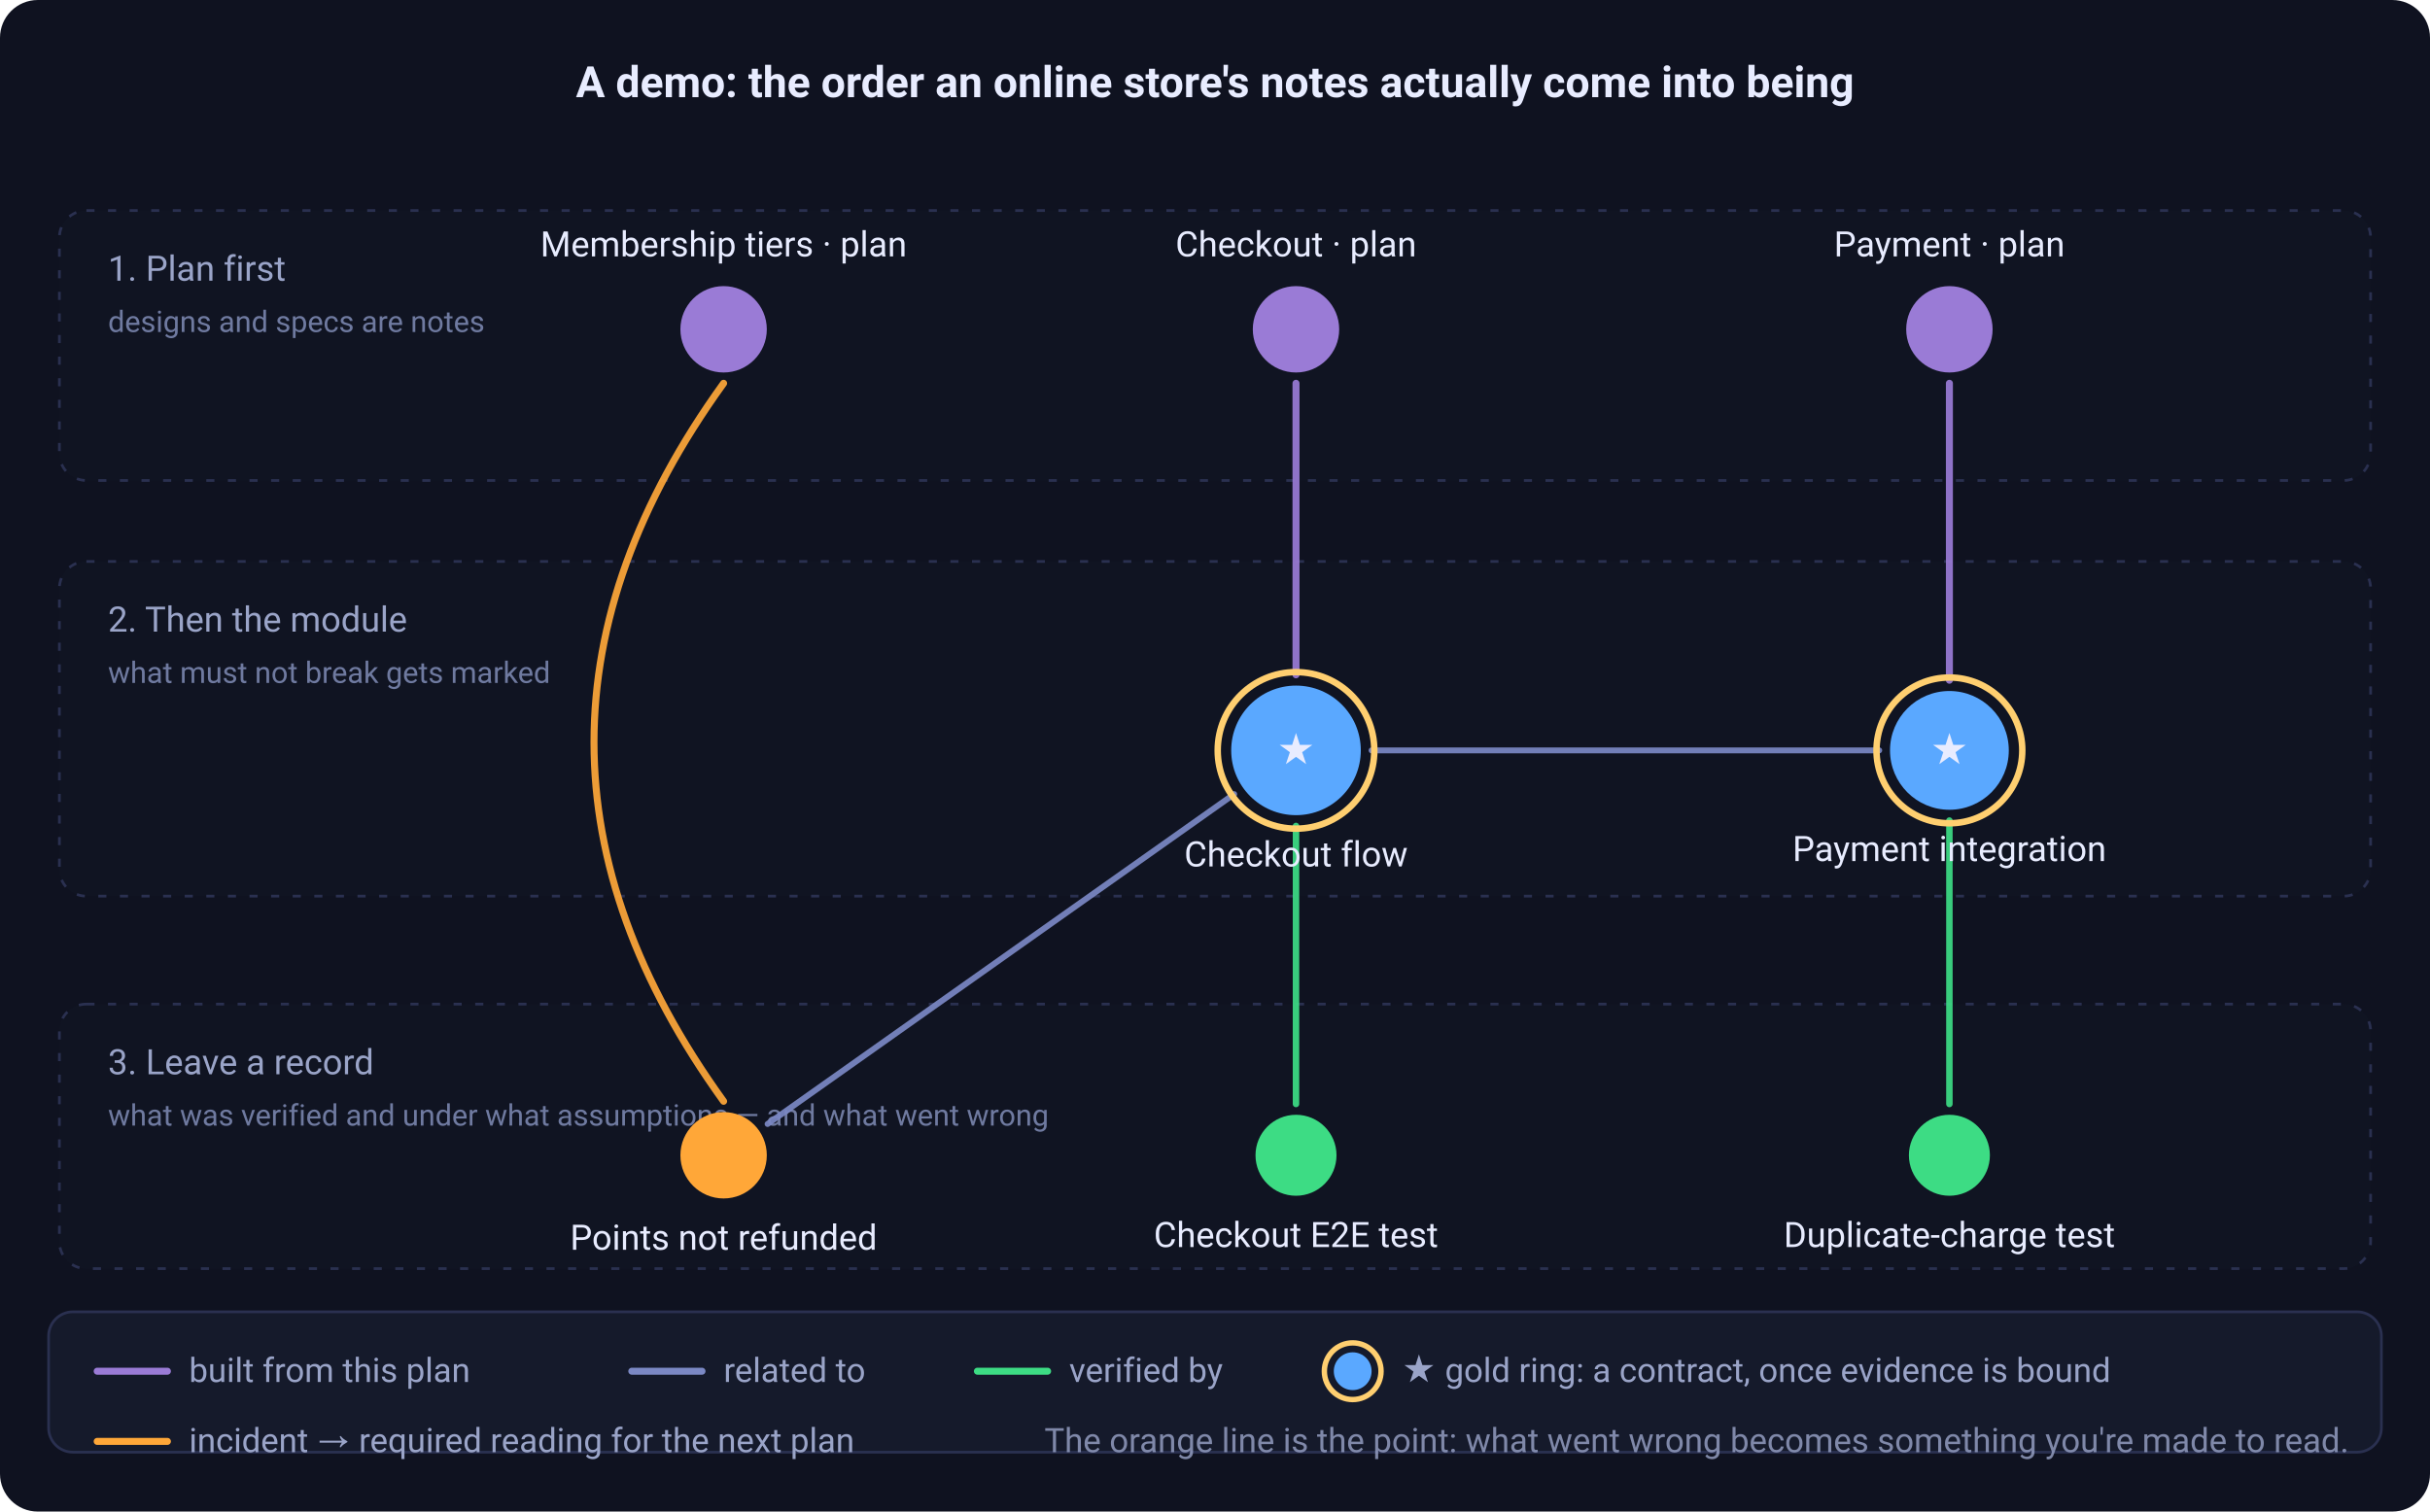
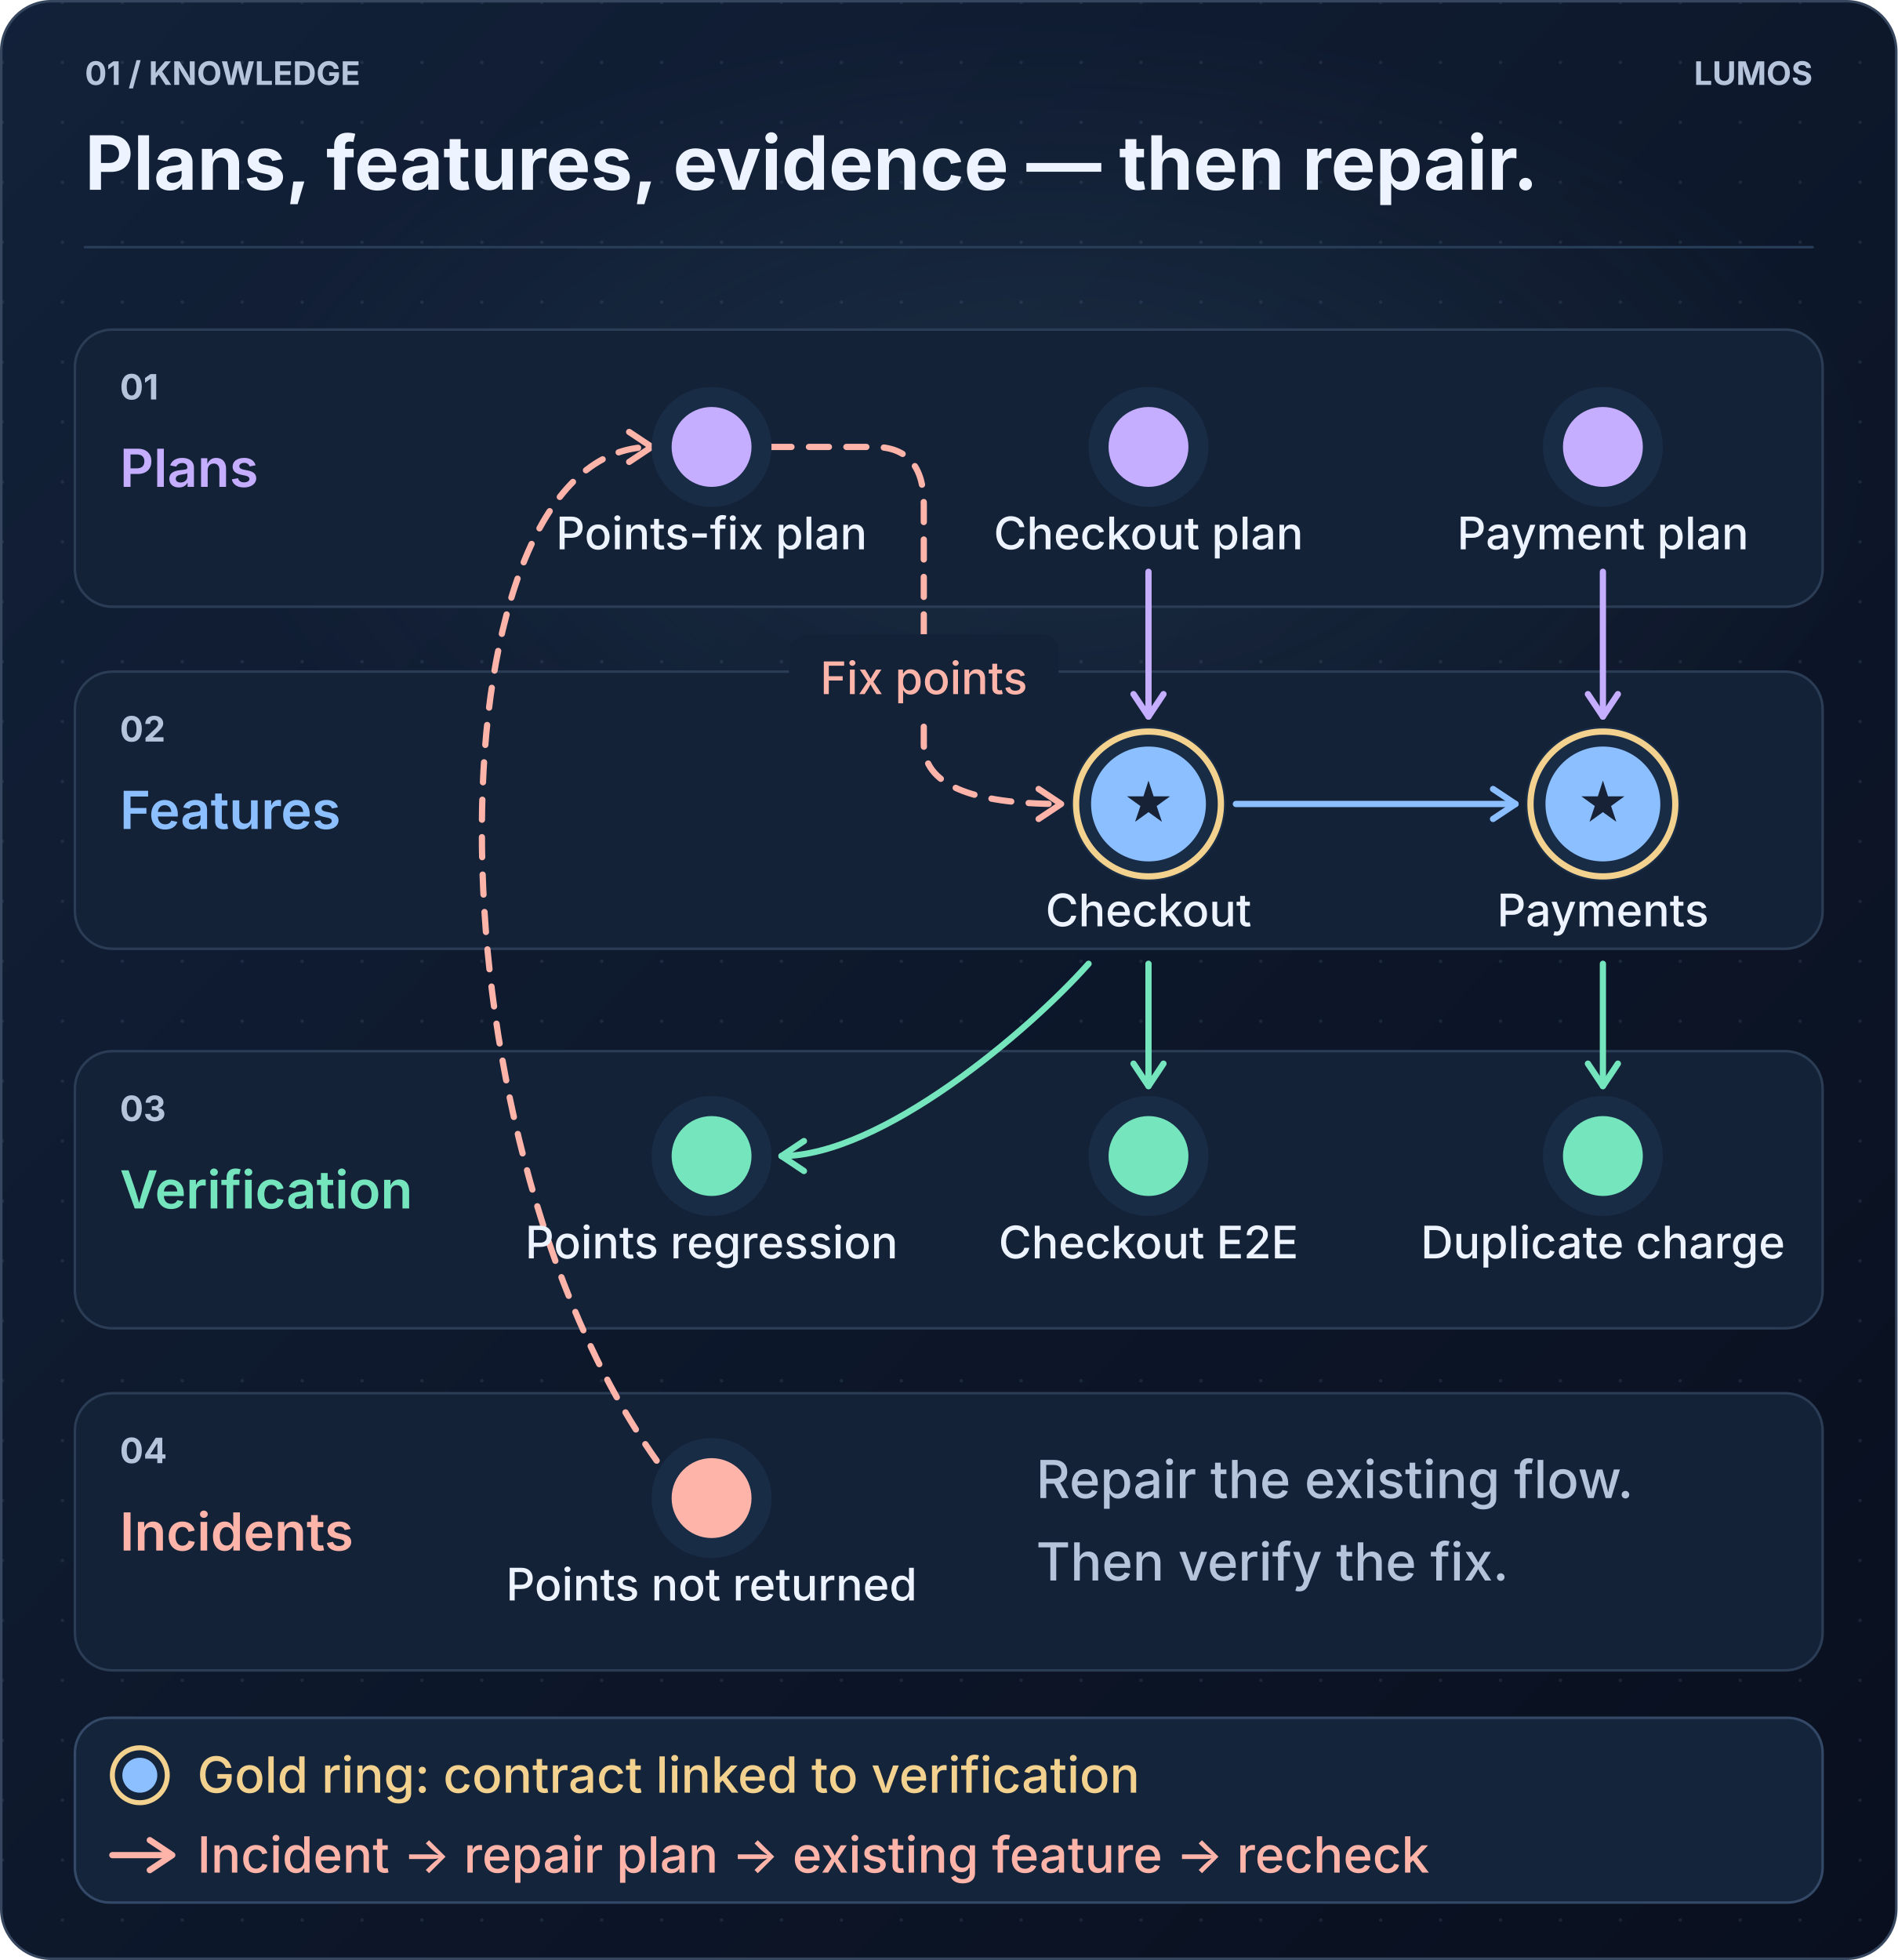
- <svg xmlns="http://www.w3.org/2000/svg" viewBox="0 0 900 560" width="900" height="560" role="img" aria-label="A demo online-store project. Every module starts life as a plan note; finished work leaves a verification record; an incident feeds back into the next plan. A gold ring means the note carries a contract you must not break.">
-   <style>
-     .h { font-family:system-ui,-apple-system,"Segoe UI",Roboto,Helvetica,Arial,sans-serif; fill:#e8ecff; font-weight:700 }
-     .n { font-family:system-ui,-apple-system,"Segoe UI",Roboto,Helvetica,Arial,sans-serif; fill:#e8ecff }
-     .s { font-family:system-ui,-apple-system,"Segoe UI",Roboto,Helvetica,Arial,sans-serif; fill:#9aa4c8 }
-     .d { font-family:system-ui,-apple-system,"Segoe UI",Roboto,Helvetica,Arial,sans-serif; fill:#6f7aa0 }
-   </style>
-   <rect x="0" y="0" width="900" height="560" rx="14" fill="#0f1220" />
-   <text class="h" x="450" y="36" font-size="16" text-anchor="middle">A demo: the order an online store's notes actually come into being</text>
-   <rect x="22" y="78" width="856" height="100" rx="10" fill="#121625" fill-opacity="0.55" stroke="#2a3050" stroke-dasharray="3 5" />
-   <text class="s" x="40" y="104" font-size="13">1. Plan first</text>
-   <text class="d" x="40" y="123" font-size="11">designs and specs are notes</text>
-   <rect x="22" y="208" width="856" height="124" rx="10" fill="#121625" fill-opacity="0.55" stroke="#2a3050" stroke-dasharray="3 5" />
-   <text class="s" x="40" y="234" font-size="13">2. Then the module</text>
-   <text class="d" x="40" y="253" font-size="11">what must not break gets marked</text>
-   <rect x="22" y="372" width="856" height="98" rx="10" fill="#121625" fill-opacity="0.55" stroke="#2a3050" stroke-dasharray="3 5" />
-   <text class="s" x="40" y="398" font-size="13">3. Leave a record</text>
-   <text class="d" x="40" y="417" font-size="11">what was verified and under what assumptions — and what went wrong</text>
-   <g>
-     <path d="M 480.0 142.0 L 480.0 250.0" stroke="#9a7bd6" stroke-width="2.6" fill="none" stroke-linecap="round" opacity="0.92" stroke-dasharray="108 108" stroke-dashoffset="0">
-       <animate attributeName="stroke-dashoffset" dur="18s" repeatCount="indefinite" values="0;108;108;0;0" keyTimes="0;0.011;0.087;0.115;1" />
-     </path>
-     <path d="M 722.0 142.0 L 722.0 252.0" stroke="#9a7bd6" stroke-width="2.6" fill="none" stroke-linecap="round" opacity="0.92" stroke-dasharray="110 110" stroke-dashoffset="0">
-       <animate attributeName="stroke-dashoffset" dur="18s" repeatCount="indefinite" values="0;110;110;0;0" keyTimes="0;0.011;0.193;0.222;1" />
-     </path>
-     <path d="M 508.0 278.0 L 696.0 278.0" stroke="#7b88c4" stroke-width="2.2" fill="none" stroke-linecap="round" opacity="0.92" stroke-dasharray="188 188" stroke-dashoffset="0">
-       <animate attributeName="stroke-dashoffset" dur="18s" repeatCount="indefinite" values="0;188;188;0;0" keyTimes="0;0.011;0.193;0.222;1" />
-     </path>
-     <path d="M 480.0 306.0 L 480.0 409.0" stroke="#3ddc84" stroke-width="2.4" fill="none" stroke-linecap="round" opacity="0.92" stroke-dasharray="103 103" stroke-dashoffset="0">
-       <animate attributeName="stroke-dashoffset" dur="18s" repeatCount="indefinite" values="0;103;103;0;0" keyTimes="0;0.011;0.246;0.275;1" />
-     </path>
-     <path d="M 722.0 304.0 L 722.0 409.0" stroke="#3ddc84" stroke-width="2.4" fill="none" stroke-linecap="round" opacity="0.92" stroke-dasharray="105 105" stroke-dashoffset="0">
-       <animate attributeName="stroke-dashoffset" dur="18s" repeatCount="indefinite" values="0;105;105;0;0" keyTimes="0;0.011;0.299;0.328;1" />
-     </path>
-     <path d="M 284.3 416.4 L 457.1 294.2" stroke="#7b88c4" stroke-width="2.2" fill="none" stroke-linecap="round" opacity="0.92" stroke-dasharray="212 212" stroke-dashoffset="0">
-       <animate attributeName="stroke-dashoffset" dur="18s" repeatCount="indefinite" values="0;211.7;211.7;0;0" keyTimes="0;0.011;0.353;0.381;1" />
-     </path>
-     <path d="M 268.0 408.0 Q 172.0 275.0 268.0 142.0" stroke="#ffa738" stroke-width="2.6" fill="none" stroke-linecap="round" opacity="0.92" stroke-dasharray="288 288" stroke-dashoffset="0">
-       <animate attributeName="stroke-dashoffset" dur="18s" repeatCount="indefinite" values="0;287.562;287.562;0;0" keyTimes="0;0.011;0.406;0.434;1" />
-     </path>
+ <svg xmlns="http://www.w3.org/2000/svg" width="760" height="785" viewBox="0 0 760 785" role="img" aria-labelledby="title desc">
+   <defs>
+     <linearGradient id="bg" x1="0" y1="0" x2="1" y2="1">
+       <stop stop-color="#122139" />
+       <stop offset="1" stop-color="#090f1e" />
+     </linearGradient>
+     <linearGradient id="panel" x1="0" y1="0" x2="1" y2="1">
+       <stop stop-color="#1b2e48" />
+       <stop offset="1" stop-color="#111d31" />
+     </linearGradient>
+     <radialGradient id="halo">
+       <stop stop-color="#73b8d7" stop-opacity=".12" />
+       <stop offset="1" stop-color="#73b8d7" stop-opacity="0" />
+     </radialGradient>
+     <pattern id="grid" width="24" height="24" patternUnits="userSpaceOnUse">
+       <circle cx="1" cy="1" r=".7" fill="#718da9" opacity=".15" />
+     </pattern>
+   </defs>
+   <rect x=".5" y=".5" width="759" height="784" rx="20" fill="url(#bg)" stroke="#35465e" />
+   <rect x="1" y="1" width="758" height="783" rx="20" fill="url(#grid)" />
+   <ellipse cx="420" cy="190" rx="335" ry="185" fill="url(#halo)" />
+   <g font-family="Inter, 'PingFang TC', 'Noto Sans TC', 'Microsoft JhengHei', system-ui, sans-serif">
+     <text x="34" y="34" font-size="13" fill="#b5c4db" text-anchor="start" font-weight="650">01 / KNOWLEDGE</text>
+     <text x="34" y="76" font-size="30" fill="#edf3ff" text-anchor="start" font-weight="650">Plans, features, evidence — then repair.</text>
+     <path d="M34 99H726" fill="none" stroke="#283d58" stroke-width="1" stroke-linecap="round" stroke-linejoin="round" />
+     <text x="726" y="34" font-size="13" fill="#b5c4db" text-anchor="end" font-weight="650">LUMOS</text>
+     <g id="knowledge-flow">
+       <rect x="30" y="132" width="700" height="111" rx="15" fill="#142238" stroke="#2b3c55" stroke-width="1" />
+       <text x="48" y="160" font-size="14" fill="#b5c4db" text-anchor="start" font-weight="650">01</text>
+       <text x="48" y="195" font-size="21" fill="#c5adff" text-anchor="start" font-weight="600">Plans</text>
+       <rect x="30" y="269" width="700" height="111" rx="15" fill="#142238" stroke="#2b3c55" stroke-width="1" />
+       <text x="48" y="297" font-size="14" fill="#b5c4db" text-anchor="start" font-weight="650">02</text>
+       <text x="48" y="332" font-size="21" fill="#8bbfff" text-anchor="start" font-weight="600">Features</text>
+       <rect x="30" y="421" width="700" height="111" rx="15" fill="#142238" stroke="#2b3c55" stroke-width="1" />
+       <text x="48" y="449" font-size="14" fill="#b5c4db" text-anchor="start" font-weight="650">03</text>
+       <text x="48" y="484" font-size="21" fill="#75e5bd" text-anchor="start" font-weight="600">Verification</text>
+       <rect x="30" y="558" width="700" height="111" rx="15" fill="#142238" stroke="#2b3c55" stroke-width="1" />
+       <text x="48" y="586" font-size="14" fill="#b5c4db" text-anchor="start" font-weight="650">04</text>
+       <text x="48" y="621" font-size="21" fill="#ffb4aa" text-anchor="start" font-weight="600">Incidents</text>
+       <g data-from="plan-checkout" data-to="feature-checkout" data-reveal="2.1" opacity="1">
+         <animate attributeName="opacity" dur="24s" repeatCount="indefinite" values="0;0;1;1" keyTimes="0;0.087;0.1;1" />
+         <path d="M460 229V287" fill="none" stroke="#c5adff" stroke-width="2.5" stroke-linecap="round" stroke-linejoin="round" />
+         <polyline points="454,278 460,287 466,278" fill="none" stroke="#c5adff" stroke-width="2.5" stroke-linecap="round" stroke-linejoin="round" />
+       </g>
+       <g data-from="plan-payment" data-to="feature-payment" data-reveal="3.1" opacity="1">
+         <animate attributeName="opacity" dur="24s" repeatCount="indefinite" values="0;0;1;1" keyTimes="0;0.129;0.142;1" />
+         <path d="M642 229V287" fill="none" stroke="#c5adff" stroke-width="2.5" stroke-linecap="round" stroke-linejoin="round" />
+         <polyline points="636,278 642,287 648,278" fill="none" stroke="#c5adff" stroke-width="2.5" stroke-linecap="round" stroke-linejoin="round" />
+       </g>
+       <g data-from="feature-checkout" data-to="feature-payment" data-reveal="3.2" opacity="1">
+         <animate attributeName="opacity" dur="24s" repeatCount="indefinite" values="0;0;1;1" keyTimes="0;0.133;0.146;1" />
+         <path d="M495 322H607" fill="none" stroke="#8bbfff" stroke-width="2.5" stroke-linecap="round" stroke-linejoin="round" />
+         <polyline points="598,316 607,322 598,328" fill="none" stroke="#8bbfff" stroke-width="2.5" stroke-linecap="round" stroke-linejoin="round" />
+       </g>
+       <g data-from="feature-checkout" data-to="verification-checkout" data-reveal="5.1" opacity="1">
+         <animate attributeName="opacity" dur="24s" repeatCount="indefinite" values="0;0;1;1" keyTimes="0;0.212;0.225;1" />
+         <path d="M460 386V435" fill="none" stroke="#75e5bd" stroke-width="2.5" stroke-linecap="round" stroke-linejoin="round" />
+         <polyline points="454,426 460,435 466,426" fill="none" stroke="#75e5bd" stroke-width="2.5" stroke-linecap="round" stroke-linejoin="round" />
+       </g>
+       <g data-from="feature-payment" data-to="verification-payment" data-reveal="6.1" opacity="1">
+         <animate attributeName="opacity" dur="24s" repeatCount="indefinite" values="0;0;1;1" keyTimes="0;0.254;0.267;1" />
+         <path d="M642 386V435" fill="none" stroke="#75e5bd" stroke-width="2.5" stroke-linecap="round" stroke-linejoin="round" />
+         <polyline points="636,426 642,435 648,426" fill="none" stroke="#75e5bd" stroke-width="2.5" stroke-linecap="round" stroke-linejoin="round" />
+       </g>
+       <g data-from="incident" data-to="plan-points-fix" data-reveal="8.5" opacity="1">
+         <animate attributeName="opacity" dur="24s" repeatCount="indefinite" values="0;0;1;1" keyTimes="0;0.354;0.367;1" />
+         <path d="M263 585C168 451 172 179 261 179" fill="none" stroke="#ffb4aa" stroke-width="2.5" stroke-linecap="round" stroke-linejoin="round" stroke-dasharray="8 7" />
+         <polyline points="252,173 261,179 252,185" fill="none" stroke="#ffb4aa" stroke-width="2.5" stroke-linecap="round" stroke-linejoin="round" />
+       </g>
+       <g data-from="plan-points-fix" data-to="feature-checkout" data-reveal="9.8" opacity="1">
+         <animate attributeName="opacity" dur="24s" repeatCount="indefinite" values="0;0;1;1" keyTimes="0;0.408;0.421;1" />
+         <path d="M309 179H350Q370 179 370 202V298Q370 322 425 322" fill="none" stroke="#ffb4aa" stroke-width="2.5" stroke-linecap="round" stroke-linejoin="round" stroke-dasharray="8 7" />
+         <polyline points="416,316 425,322 416,328" fill="none" stroke="#ffb4aa" stroke-width="2.5" stroke-linecap="round" stroke-linejoin="round" />
+         <rect x="316" y="254" width="108" height="35" rx="7" fill="#142238" stroke="none" stroke-width="1" />
+         <text x="370" y="278" font-size="18" fill="#ffb4aa" text-anchor="middle" font-weight="550">Fix points</text>
+       </g>
+       <g data-from="feature-checkout" data-to="verification-points" data-reveal="11.0" opacity="1">
+         <animate attributeName="opacity" dur="24s" repeatCount="indefinite" values="0;0;1;1" keyTimes="0;0.458;0.471;1" />
+         <path d="M436 386C412 413 353 463 313 463" fill="none" stroke="#75e5bd" stroke-width="2.5" stroke-linecap="round" stroke-linejoin="round" />
+         <polyline points="322,457 313,463 322,469" fill="none" stroke="#75e5bd" stroke-width="2.5" stroke-linecap="round" stroke-linejoin="round" />
+       </g>
+       <g id="plan-points-fix" data-reveal="9.0" opacity="1">
+         <animate attributeName="opacity" dur="24s" repeatCount="indefinite" values="0;0;1;1" keyTimes="0;0.375;0.388;1" />
+         <circle cx="285" cy="179" r="24" fill="#192c45" stroke="none" stroke-width="1" />
+         <circle cx="285" cy="179" r="16" fill="#c5adff" stroke="none" stroke-width="1" />
+         <text x="285" y="220" font-size="18" fill="#edf3ff" text-anchor="middle" font-weight="550">Points-fix plan</text>
+       </g>
+       <g id="plan-checkout" data-reveal="0.3" opacity="1">
+         <animate attributeName="opacity" dur="24s" repeatCount="indefinite" values="0;0;1;1" keyTimes="0;0.013;0.025;1" />
+         <circle cx="460" cy="179" r="24" fill="#192c45" stroke="none" stroke-width="1" />
+         <circle cx="460" cy="179" r="16" fill="#c5adff" stroke="none" stroke-width="1" />
+         <text x="460" y="220" font-size="18" fill="#edf3ff" text-anchor="middle" font-weight="550">Checkout plan</text>
+       </g>
+       <g id="plan-payment" data-reveal="1.0" opacity="1">
+         <animate attributeName="opacity" dur="24s" repeatCount="indefinite" values="0;0;1;1" keyTimes="0;0.042;0.054;1" />
+         <circle cx="642" cy="179" r="24" fill="#192c45" stroke="none" stroke-width="1" />
+         <circle cx="642" cy="179" r="16" fill="#c5adff" stroke="none" stroke-width="1" />
+         <text x="642" y="220" font-size="18" fill="#edf3ff" text-anchor="middle" font-weight="550">Payment plan</text>
+       </g>
+       <g id="feature-checkout" data-reveal="2.0" opacity="1">
+         <animate attributeName="opacity" dur="24s" repeatCount="indefinite" values="0;0;1;1" keyTimes="0;0.083;0.096;1" />
+         <circle cx="460" cy="322" r="31" fill="#192c45" stroke="none" stroke-width="1" />
+         <circle cx="460" cy="322" r="23" fill="#8bbfff" stroke="none" stroke-width="1" />
+         <circle data-kind="contract" data-evidence="verification-checkout" data-reveal="5.6" opacity="1" cx="460" cy="322" r="29" fill="none" stroke="#f3d18e" stroke-width="2.5">
+           <animate attributeName="opacity" dur="24s" repeatCount="indefinite" values="0;0;1;1" keyTimes="0;0.233;0.246;1" />
+         </circle>
+         <g data-kind="contract-star" data-reveal="5.6" opacity="1">
+           <animate attributeName="opacity" dur="24s" repeatCount="indefinite" values="0;0;1;1" keyTimes="0;0.233;0.246;1" />
+           <text x="460" y="329" font-size="20" fill="#172237" text-anchor="middle" font-weight="650">★</text>
+         </g>
+         <text x="460" y="371" font-size="18" fill="#edf3ff" text-anchor="middle" font-weight="550">Checkout</text>
+       </g>
+       <g id="feature-payment" data-reveal="3.0" opacity="1">
+         <animate attributeName="opacity" dur="24s" repeatCount="indefinite" values="0;0;1;1" keyTimes="0;0.125;0.138;1" />
+         <circle cx="642" cy="322" r="31" fill="#192c45" stroke="none" stroke-width="1" />
+         <circle cx="642" cy="322" r="23" fill="#8bbfff" stroke="none" stroke-width="1" />
+         <circle data-kind="contract" data-evidence="verification-payment" data-reveal="6.6" opacity="1" cx="642" cy="322" r="29" fill="none" stroke="#f3d18e" stroke-width="2.5">
+           <animate attributeName="opacity" dur="24s" repeatCount="indefinite" values="0;0;1;1" keyTimes="0;0.275;0.287;1" />
+         </circle>
+         <g data-kind="contract-star" data-reveal="6.6" opacity="1">
+           <animate attributeName="opacity" dur="24s" repeatCount="indefinite" values="0;0;1;1" keyTimes="0;0.275;0.287;1" />
+           <text x="642" y="329" font-size="20" fill="#172237" text-anchor="middle" font-weight="650">★</text>
+         </g>
+         <text x="642" y="371" font-size="18" fill="#edf3ff" text-anchor="middle" font-weight="550">Payments</text>
+       </g>
+       <g id="incident" data-reveal="7.5" opacity="1">
+         <animate attributeName="opacity" dur="24s" repeatCount="indefinite" values="0;0;1;1" keyTimes="0;0.312;0.325;1" />
+         <circle cx="285" cy="600" r="24" fill="#192c45" stroke="none" stroke-width="1" />
+         <circle cx="285" cy="600" r="16" fill="#ffb4aa" stroke="none" stroke-width="1" />
+         <text x="285" y="641" font-size="18" fill="#edf3ff" text-anchor="middle" font-weight="550">Points not returned</text>
+       </g>
+       <g id="verification-points" data-reveal="11.5" opacity="1">
+         <animate attributeName="opacity" dur="24s" repeatCount="indefinite" values="0;0;1;1" keyTimes="0;0.479;0.492;1" />
+         <circle cx="285" cy="463" r="24" fill="#192c45" stroke="none" stroke-width="1" />
+         <circle cx="285" cy="463" r="16" fill="#75e5bd" stroke="none" stroke-width="1" />
+         <text x="285" y="504" font-size="18" fill="#edf3ff" text-anchor="middle" font-weight="550">Points regression</text>
+       </g>
+       <g id="verification-checkout" data-reveal="5.0" opacity="1">
+         <animate attributeName="opacity" dur="24s" repeatCount="indefinite" values="0;0;1;1" keyTimes="0;0.208;0.221;1" />
+         <circle cx="460" cy="463" r="24" fill="#192c45" stroke="none" stroke-width="1" />
+         <circle cx="460" cy="463" r="16" fill="#75e5bd" stroke="none" stroke-width="1" />
+         <text x="460" y="504" font-size="18" fill="#edf3ff" text-anchor="middle" font-weight="550">Checkout E2E</text>
+       </g>
+       <g id="verification-payment" data-reveal="6.0" opacity="1">
+         <animate attributeName="opacity" dur="24s" repeatCount="indefinite" values="0;0;1;1" keyTimes="0;0.25;0.263;1" />
+         <circle cx="642" cy="463" r="24" fill="#192c45" stroke="none" stroke-width="1" />
+         <circle cx="642" cy="463" r="16" fill="#75e5bd" stroke="none" stroke-width="1" />
+         <text x="642" y="504" font-size="18" fill="#edf3ff" text-anchor="middle" font-weight="550">Duplicate charge</text>
+       </g>
+       <text x="415" y="600" font-size="21" fill="#b5c4db" text-anchor="start" font-weight="450">Repair the existing flow.</text>
+       <text x="415" y="633" font-size="21" fill="#b5c4db" text-anchor="start" font-weight="450">Then verify the fix.</text>
+     </g>
+     <rect x="30" y="688" width="700" height="74" rx="14" fill="#14243a" stroke="#344967" stroke-width="1" />
+     <circle cx="56" cy="711" r="7" fill="#8bbfff" stroke="none" stroke-width="1" />
+     <circle cx="56" cy="711" r="11" fill="none" stroke="#f3d18e" stroke-width="2" />
+     <text x="79" y="718" font-size="20" fill="#f3d18e" text-anchor="start" font-weight="450">Gold ring: contract linked to verification</text>
+     <path d="M45 743H68" fill="none" stroke="#ffb4aa" stroke-width="2.5" stroke-linecap="round" stroke-linejoin="round" />
+     <polyline points="60,737 69,743 60,749" fill="none" stroke="#ffb4aa" stroke-width="2.5" stroke-linecap="round" stroke-linejoin="round" />
+     <text x="79" y="750" font-size="20" fill="#ffb4aa" text-anchor="start" font-weight="450">Incident → repair plan → existing feature → recheck</text>
  </g>
-   <g opacity="1">
-     <animate attributeName="opacity" dur="18s" repeatCount="indefinite" values="1;0;0;1;1" keyTimes="0;0.011;0.014;0.028;1" />
-     <circle cx="480" cy="122" r="16" fill="#9a7bd6" />
-     <text class="n" x="480" y="95" font-size="13" text-anchor="middle">Checkout · plan</text>
-   </g>
-   <g opacity="1">
-     <animate attributeName="opacity" dur="18s" repeatCount="indefinite" values="1;0;0;1;1" keyTimes="0;0.011;0.064;0.081;1" />
-     <circle cx="480" cy="278" r="24" fill="#5aa8ff" />
-     <text class="n" x="480" y="321" font-size="13" text-anchor="middle">Checkout flow</text>
-     <g opacity="1">
-       <animate attributeName="opacity" dur="18s" repeatCount="indefinite" values="1;0;0;1;1" keyTimes="0;0.011;0.262;0.283;1" />
-       <circle cx="480" cy="278" r="29" fill="none" stroke="#ffcf70" stroke-width="2.4" />
-       <text class="n" x="480" y="283" font-size="14" text-anchor="middle" fill="#0f1220" font-weight="700">★</text>
-     </g>
-   </g>
-   <g opacity="1">
-     <animate attributeName="opacity" dur="18s" repeatCount="indefinite" values="1;0;0;1;1" keyTimes="0;0.011;0.117;0.135;1" />
-     <circle cx="722" cy="122" r="16" fill="#9a7bd6" />
-     <text class="n" x="722" y="95" font-size="13" text-anchor="middle">Payment · plan</text>
-   </g>
-   <g opacity="1">
-     <animate attributeName="opacity" dur="18s" repeatCount="indefinite" values="1;0;0;1;1" keyTimes="0;0.011;0.17;0.188;1" />
-     <circle cx="722" cy="278" r="22" fill="#5aa8ff" />
-     <text class="n" x="722" y="319" font-size="13" text-anchor="middle">Payment integration</text>
-     <g opacity="1">
-       <animate attributeName="opacity" dur="18s" repeatCount="indefinite" values="1;0;0;1;1" keyTimes="0;0.011;0.315;0.336;1" />
-       <circle cx="722" cy="278" r="27" fill="none" stroke="#ffcf70" stroke-width="2.4" />
-       <text class="n" x="722" y="283" font-size="14" text-anchor="middle" fill="#0f1220" font-weight="700">★</text>
-     </g>
-   </g>
-   <g opacity="1">
-     <animate attributeName="opacity" dur="18s" repeatCount="indefinite" values="1;0;0;1;1" keyTimes="0;0.011;0.223;0.241;1" />
-     <circle cx="480" cy="428" r="15" fill="#3ddc84" />
-     <text class="n" x="480" y="462" font-size="13" text-anchor="middle">Checkout E2E test</text>
-   </g>
-   <g opacity="1">
-     <animate attributeName="opacity" dur="18s" repeatCount="indefinite" values="1;0;0;1;1" keyTimes="0;0.011;0.276;0.294;1" />
-     <circle cx="722" cy="428" r="15" fill="#3ddc84" />
-     <text class="n" x="722" y="462" font-size="13" text-anchor="middle">Duplicate-charge test</text>
-   </g>
-   <g opacity="1">
-     <animate attributeName="opacity" dur="18s" repeatCount="indefinite" values="1;0;0;1;1" keyTimes="0;0.011;0.329;0.347;1" />
-     <circle cx="268" cy="428" r="16" fill="#ffa738" />
-     <text class="n" x="268" y="463" font-size="13" text-anchor="middle">Points not refunded</text>
-   </g>
-   <g opacity="1">
-     <animate attributeName="opacity" dur="18s" repeatCount="indefinite" values="1;0;0;1;1" keyTimes="0;0.011;0.382;0.4;1" />
-     <circle cx="268" cy="122" r="16" fill="#9a7bd6" />
-     <text class="n" x="268" y="95" font-size="13" text-anchor="middle">Membership tiers · plan</text>
-   </g>
-   <rect x="18" y="486" width="864" height="52" rx="9" fill="#151a2b" stroke="#2a3050" />
-   <line x1="36" y1="508" x2="62" y2="508" stroke="#9a7bd6" stroke-width="2.6" stroke-linecap="round" />
-   <text class="s" x="70" y="512" font-size="12.5">built from this plan</text>
-   <line x1="234" y1="508" x2="260" y2="508" stroke="#7b88c4" stroke-width="2.6" stroke-linecap="round" />
-   <text class="s" x="268" y="512" font-size="12.5">related to</text>
-   <line x1="362" y1="508" x2="388" y2="508" stroke="#3ddc84" stroke-width="2.6" stroke-linecap="round" />
-   <text class="s" x="396" y="512" font-size="12.5">verified by</text>
-   <circle cx="501" cy="508" r="7" fill="#5aa8ff" />
-   <circle cx="501" cy="508" r="10.5" fill="none" stroke="#ffcf70" stroke-width="2" />
-   <text class="s" x="519" y="512" font-size="12.5" fill="#ffcf70">★ gold ring: a contract, once evidence is bound</text>
-   <line x1="36" y1="534" x2="62" y2="534" stroke="#ffa738" stroke-width="2.6" stroke-linecap="round" />
-   <text class="s" x="70" y="538" font-size="12.5" fill="#ffa738">incident → required reading for the next plan</text>
-   <text class="s" x="870" y="538" font-size="12.5" text-anchor="end" opacity=".8">The orange line is the point: what went wrong becomes something you're made to read.</text>
</svg>
